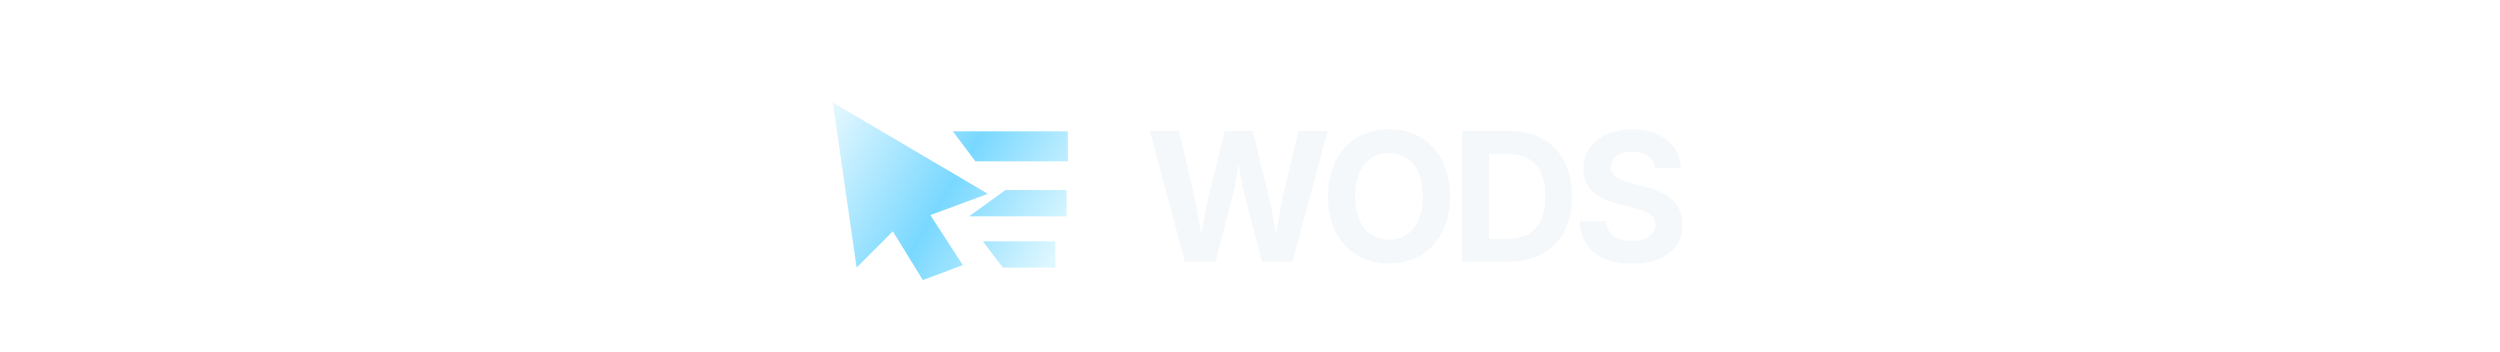
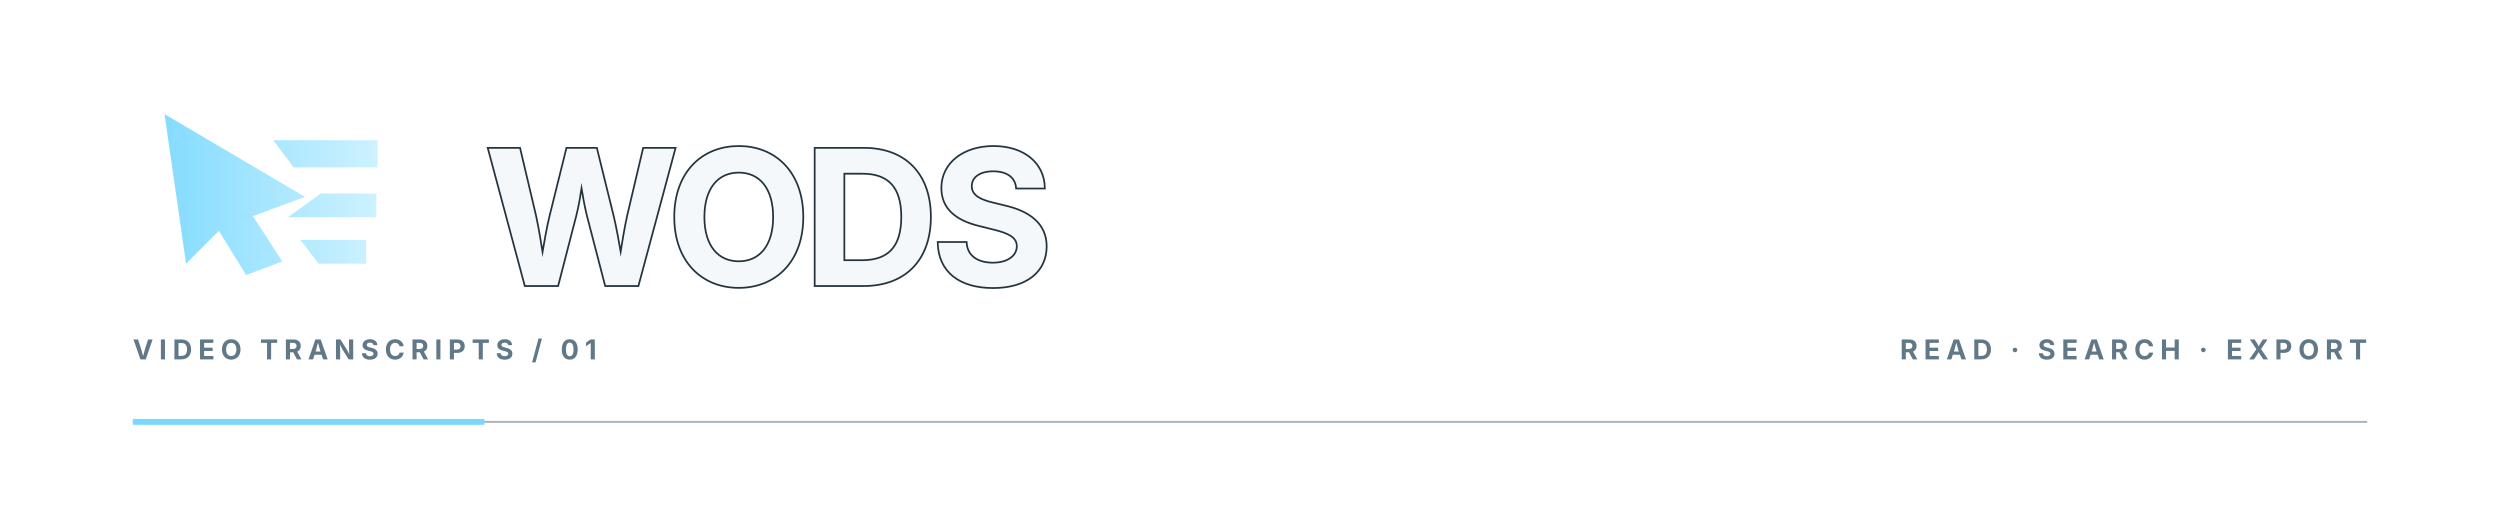
- <svg xmlns="http://www.w3.org/2000/svg" width="1280" height="180" viewBox="0 0 1280 180" fill="none">
+ <svg xmlns="http://www.w3.org/2000/svg" width="1280" height="260" viewBox="0 0 1280 260" fill="none">
  <defs>
-     <linearGradient id="banner-mark" x1="18" y1="20" x2="210" y2="134" gradientUnits="userSpaceOnUse">
-       <stop offset="0.02" stop-color="#E9F9FF" />
-       <stop offset="0.55" stop-color="#79D8FF" />
+     <linearGradient id="wordmark" x1="0" y1="0" x2="260" y2="0" gradientUnits="userSpaceOnUse">
+       <stop stop-color="#79D8FF" />
      <stop offset="1" stop-color="#DFF7FF" />
    </linearGradient>
  </defs>
-   <g transform="translate(408.5 29)">
-     <g transform="translate(0 12) scale(.64)" fill="url(#banner-mark)">
+   <g transform="translate(68 38)">
+     <g transform="translate(0 10) scale(.58)" fill="url(#wordmark)">
      <path d="M28 18 152 91 106 108 132 148 100 160 76 121 47 150z" />
      <path d="M124 41h92v24h-74z" />
      <path d="M166 88h49v21h-78z" />
      <path d="M148 129h58v21h-42z" />
    </g>
-     <text x="178" y="105" fill="#F4F8FA" font-family="Inter, -apple-system, BlinkMacSystemFont, 'Segoe UI', Arial, sans-serif" font-size="92" font-weight="650" letter-spacing="-4">WODS</text>
+     <text x="180" y="108" fill="#F4F8FA" stroke="#24343E" stroke-width="1.8" paint-order="stroke" font-family="Inter, -apple-system, BlinkMacSystemFont, 'Segoe UI', Arial, sans-serif" font-size="96" font-weight="700" letter-spacing="-4">WODS</text>
  </g>
+   <g fill="#607887" font-family="Inter, -apple-system, BlinkMacSystemFont, 'Segoe UI', Arial, sans-serif" font-size="14" font-weight="650" letter-spacing="3">
+     <text x="68" y="184">VIDEO TRANSCRIPTS / 01</text>
+     <text x="1212" y="184" text-anchor="end">READ · SEARCH · EXPORT</text>
+   </g>
+   <path d="M68 216H1212" stroke="#607887" stroke-opacity=".55" />
+   <path d="M68 216H248" stroke="#79D8FF" stroke-width="3" />
</svg>
